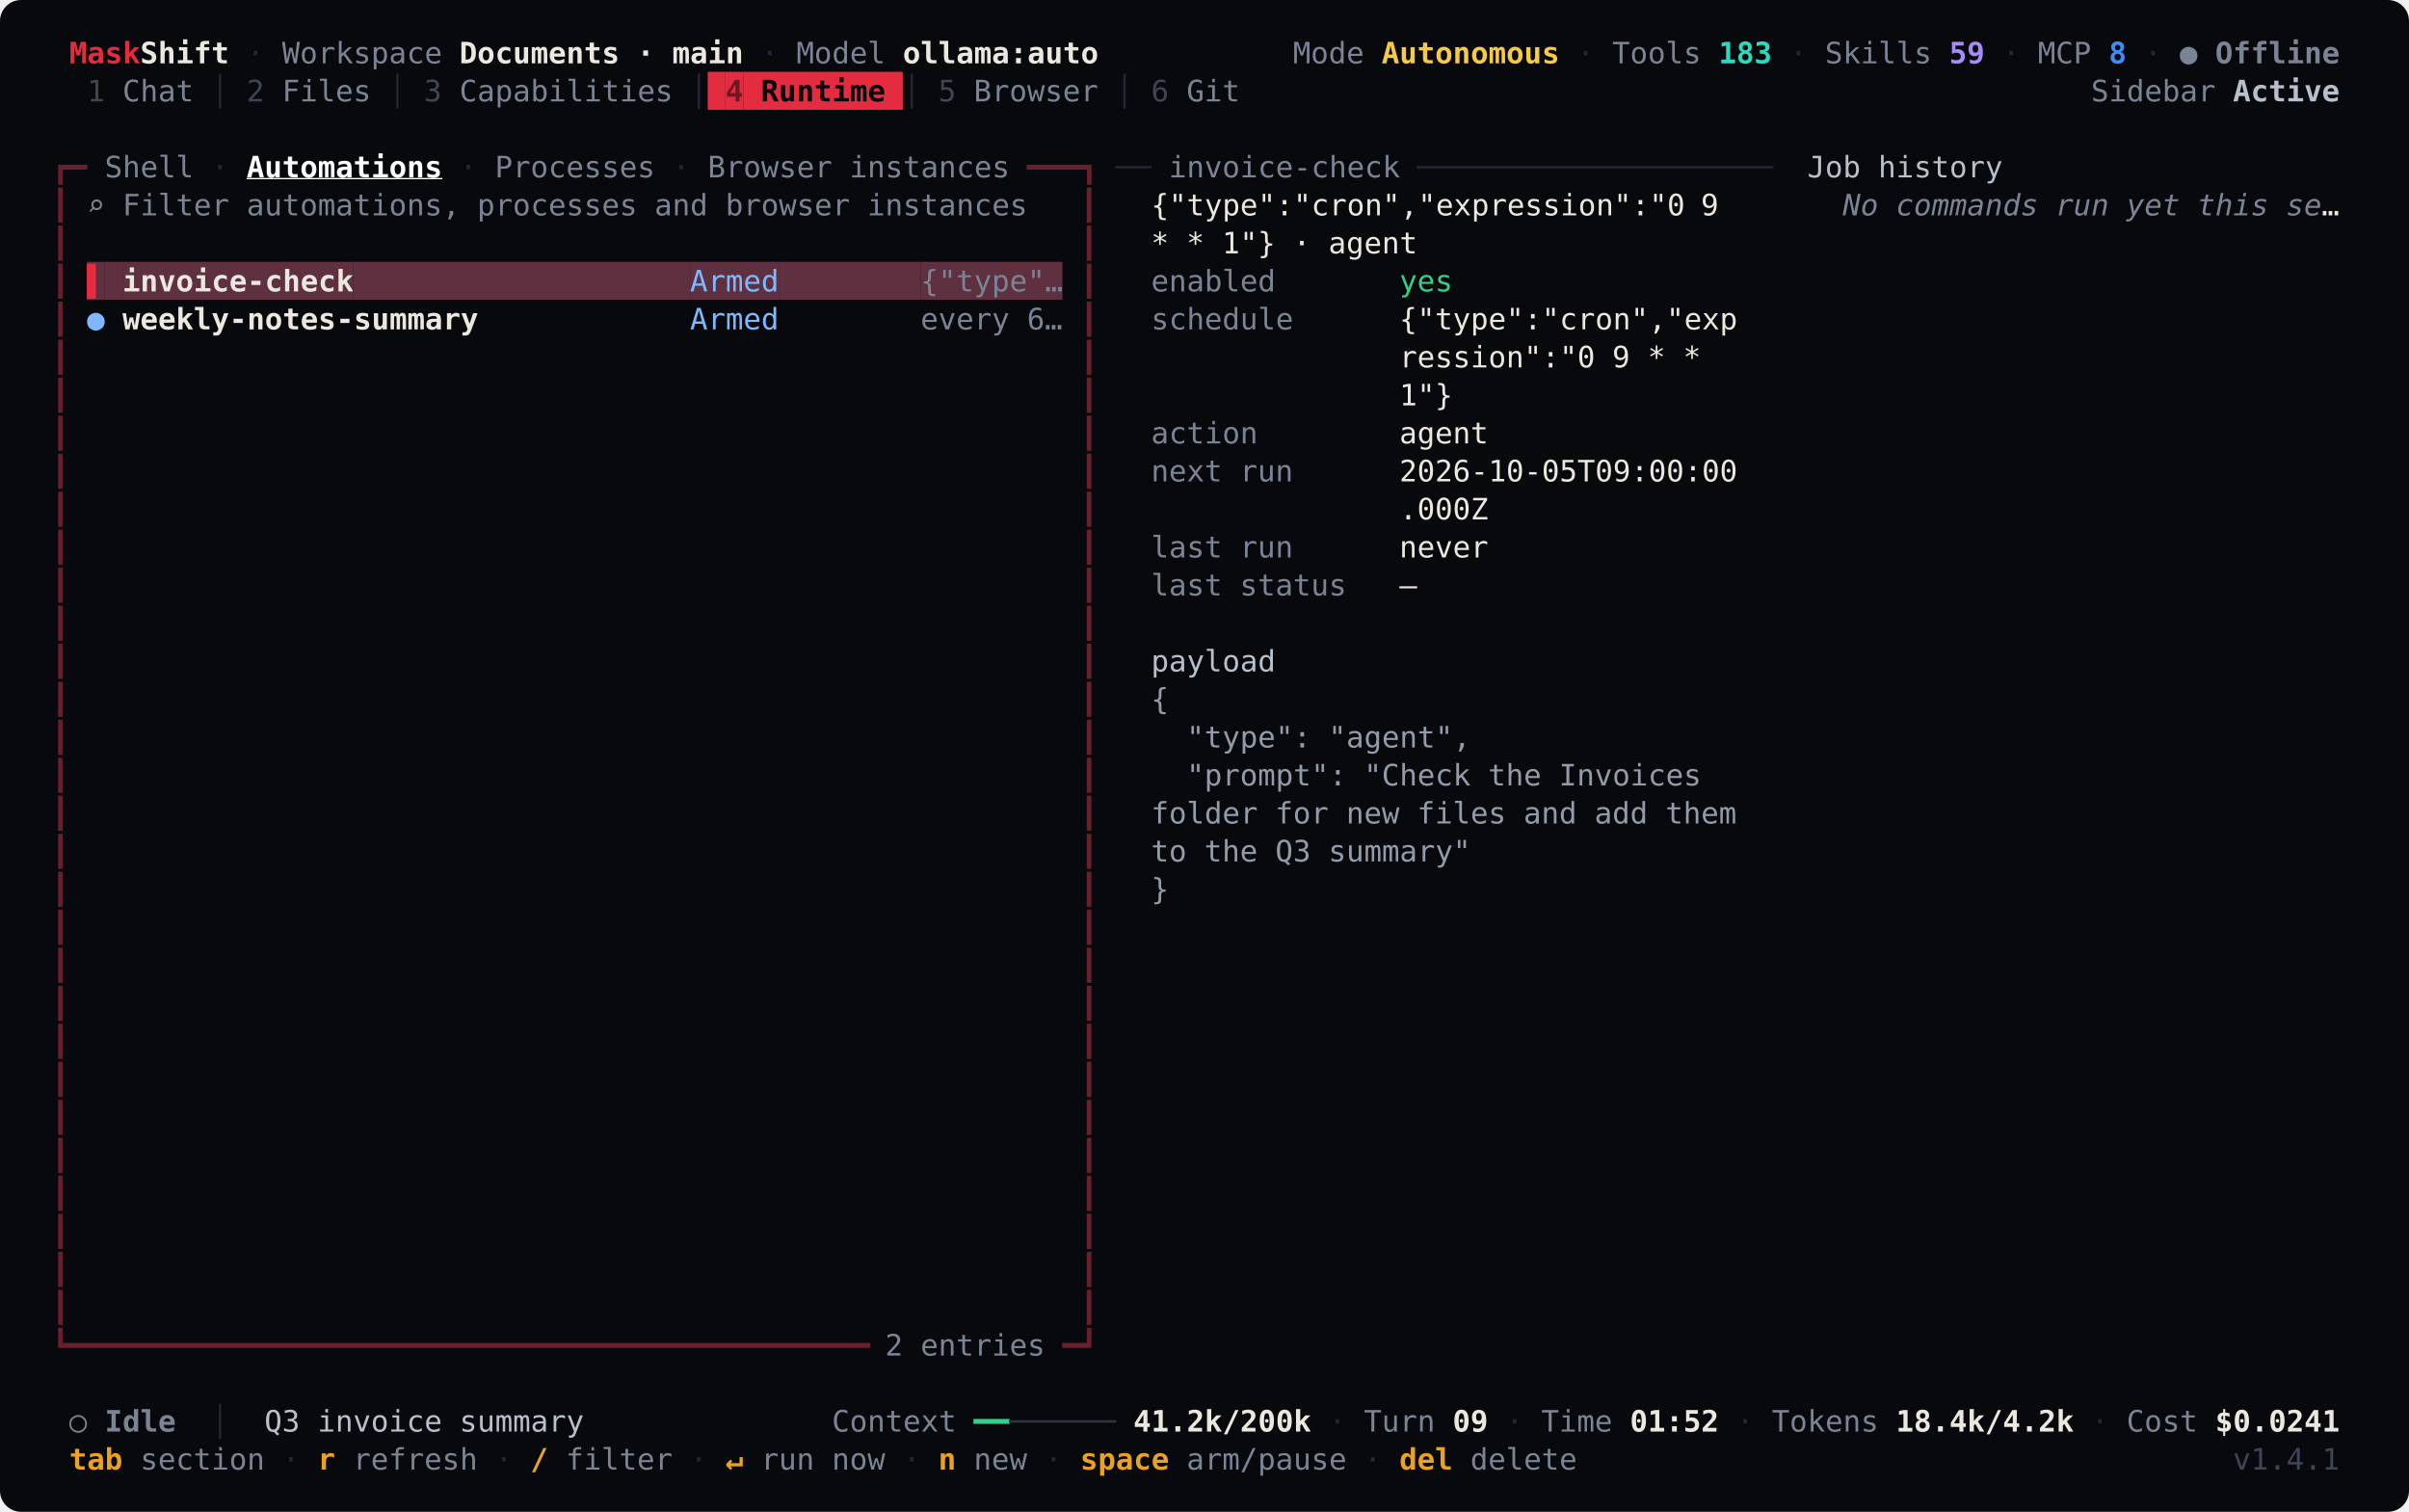
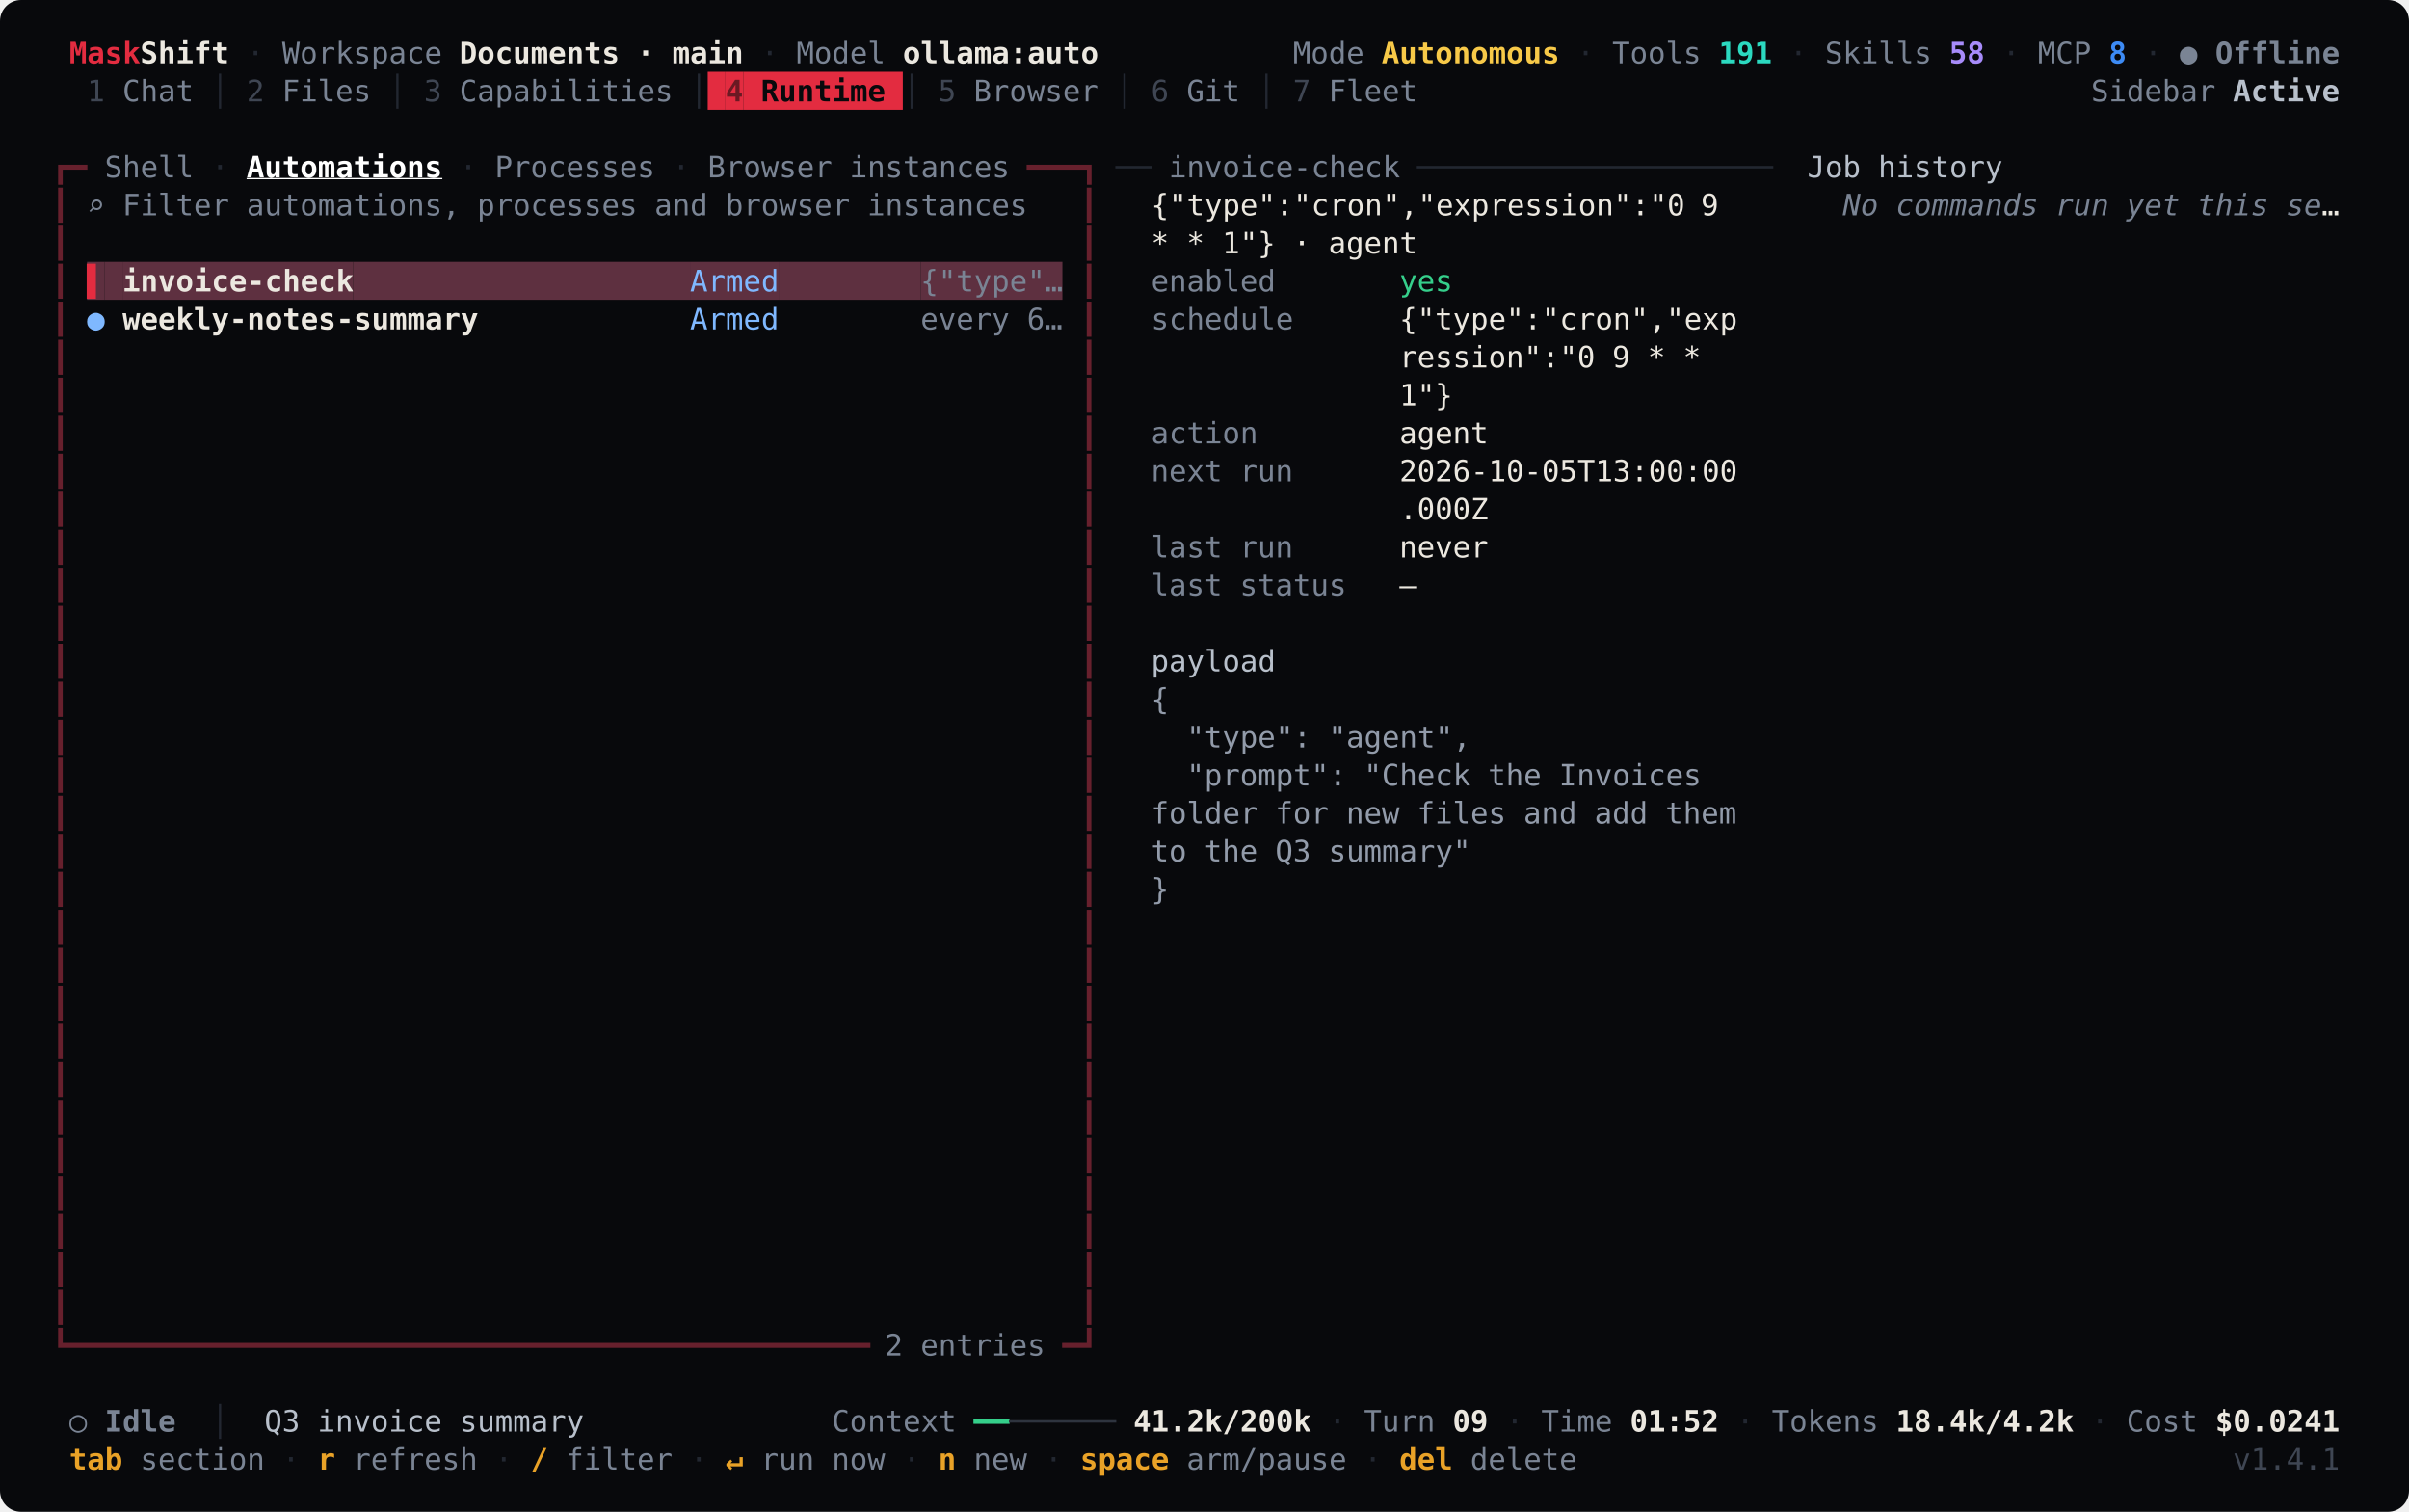
<svg xmlns="http://www.w3.org/2000/svg" width="1141" height="716" viewBox="0 0 1141 716" role="img" aria-label="MaskShift — Runtime">
  <rect width="100%" height="100%" rx="10" fill="#08090C" />
  <g font-family="SFMono-Regular, Menlo, Consolas, DejaVu Sans Mono, monospace" font-size="14" xml:space="preserve">
    <text x="32.80" y="30.00" fill="#e32c40" textLength="33.60" lengthAdjust="spacingAndGlyphs" font-weight="700">Mask</text>
    <text x="66.40" y="30.00" fill="#ece8e0" textLength="42.00" lengthAdjust="spacingAndGlyphs" font-weight="700">Shift</text>
    <text x="116.80" y="30.00" fill="#222731" textLength="8.40" lengthAdjust="spacingAndGlyphs">·</text>
    <text x="133.60" y="30.00" fill="#7a8494" textLength="75.60" lengthAdjust="spacingAndGlyphs">Workspace</text>
    <text x="217.60" y="30.00" fill="#ece8e0" textLength="75.60" lengthAdjust="spacingAndGlyphs" font-weight="700">Documents</text>
    <text x="301.60" y="30.00" fill="#ece8e0" textLength="8.40" lengthAdjust="spacingAndGlyphs" font-weight="700">·</text>
    <text x="318.40" y="30.00" fill="#ece8e0" textLength="33.60" lengthAdjust="spacingAndGlyphs" font-weight="700">main</text>
    <text x="360.40" y="30.00" fill="#222731" textLength="8.40" lengthAdjust="spacingAndGlyphs">·</text>
    <text x="377.20" y="30.00" fill="#7a8494" textLength="42.00" lengthAdjust="spacingAndGlyphs">Model</text>
    <text x="427.60" y="30.00" fill="#ece8e0" textLength="92.40" lengthAdjust="spacingAndGlyphs" font-weight="700">ollama:auto</text>
    <text x="612.40" y="30.00" fill="#7a8494" textLength="33.60" lengthAdjust="spacingAndGlyphs">Mode</text>
    <text x="654.40" y="30.00" fill="#f7c948" textLength="84.00" lengthAdjust="spacingAndGlyphs" font-weight="700">Autonomous</text>
    <text x="746.80" y="30.00" fill="#222731" textLength="8.40" lengthAdjust="spacingAndGlyphs">·</text>
    <text x="763.60" y="30.00" fill="#7a8494" textLength="42.00" lengthAdjust="spacingAndGlyphs">Tools</text>
-     <text x="814.00" y="30.00" fill="#2bd9c0" textLength="25.20" lengthAdjust="spacingAndGlyphs" font-weight="700">183</text>
+     <text x="814.00" y="30.00" fill="#2bd9c0" textLength="25.20" lengthAdjust="spacingAndGlyphs" font-weight="700">191</text>
    <text x="847.60" y="30.00" fill="#222731" textLength="8.40" lengthAdjust="spacingAndGlyphs">·</text>
    <text x="864.40" y="30.00" fill="#7a8494" textLength="50.40" lengthAdjust="spacingAndGlyphs">Skills</text>
-     <text x="923.20" y="30.00" fill="#a78bfa" textLength="16.80" lengthAdjust="spacingAndGlyphs" font-weight="700">59</text>
+     <text x="923.20" y="30.00" fill="#a78bfa" textLength="16.80" lengthAdjust="spacingAndGlyphs" font-weight="700">58</text>
    <text x="948.40" y="30.00" fill="#222731" textLength="8.40" lengthAdjust="spacingAndGlyphs">·</text>
    <text x="965.20" y="30.00" fill="#7a8494" textLength="25.20" lengthAdjust="spacingAndGlyphs">MCP</text>
    <text x="998.80" y="30.00" fill="#3d8bf5" textLength="8.40" lengthAdjust="spacingAndGlyphs" font-weight="700">8</text>
    <text x="1015.60" y="30.00" fill="#222731" textLength="8.40" lengthAdjust="spacingAndGlyphs">·</text>
    <text x="1032.40" y="30.00" fill="#7a8494" textLength="8.40" lengthAdjust="spacingAndGlyphs">●</text>
    <text x="1049.20" y="30.00" fill="#7a8494" textLength="58.80" lengthAdjust="spacingAndGlyphs" font-weight="700">Offline</text>
    <text x="41.20" y="48.00" fill="#3f4653" textLength="8.40" lengthAdjust="spacingAndGlyphs">1</text>
    <text x="58.00" y="48.00" fill="#7a8494" textLength="33.60" lengthAdjust="spacingAndGlyphs">Chat</text>
    <text x="100.00" y="48.00" fill="#222731" textLength="8.40" lengthAdjust="spacingAndGlyphs">│</text>
    <text x="116.80" y="48.00" fill="#3f4653" textLength="8.40" lengthAdjust="spacingAndGlyphs">2</text>
    <text x="133.60" y="48.00" fill="#7a8494" textLength="42.00" lengthAdjust="spacingAndGlyphs">Files</text>
    <text x="184.00" y="48.00" fill="#222731" textLength="8.40" lengthAdjust="spacingAndGlyphs">│</text>
    <text x="200.80" y="48.00" fill="#3f4653" textLength="8.40" lengthAdjust="spacingAndGlyphs">3</text>
    <text x="217.60" y="48.00" fill="#7a8494" textLength="100.80" lengthAdjust="spacingAndGlyphs">Capabilities</text>
    <text x="326.80" y="48.00" fill="#222731" textLength="8.40" lengthAdjust="spacingAndGlyphs">│</text>
    <rect x="335.20" y="34.00" width="8.40" height="18" fill="#e32c40" />
    <rect x="343.60" y="34.00" width="8.40" height="18" fill="#e32c40" />
    <text x="343.60" y="48.00" fill="#6b1923" textLength="8.40" lengthAdjust="spacingAndGlyphs" font-weight="700">4</text>
    <rect x="352.00" y="34.00" width="75.60" height="18" fill="#e32c40" />
    <text x="360.40" y="48.00" fill="#08090c" textLength="58.80" lengthAdjust="spacingAndGlyphs" font-weight="700">Runtime</text>
    <text x="427.60" y="48.00" fill="#222731" textLength="8.40" lengthAdjust="spacingAndGlyphs">│</text>
    <text x="444.40" y="48.00" fill="#3f4653" textLength="8.40" lengthAdjust="spacingAndGlyphs">5</text>
    <text x="461.20" y="48.00" fill="#7a8494" textLength="58.80" lengthAdjust="spacingAndGlyphs">Browser</text>
    <text x="528.40" y="48.00" fill="#222731" textLength="8.40" lengthAdjust="spacingAndGlyphs">│</text>
    <text x="545.20" y="48.00" fill="#3f4653" textLength="8.40" lengthAdjust="spacingAndGlyphs">6</text>
    <text x="562.00" y="48.00" fill="#7a8494" textLength="25.20" lengthAdjust="spacingAndGlyphs">Git</text>
+     <text x="595.60" y="48.00" fill="#222731" textLength="8.40" lengthAdjust="spacingAndGlyphs">│</text>
+     <text x="612.40" y="48.00" fill="#3f4653" textLength="8.40" lengthAdjust="spacingAndGlyphs">7</text>
+     <text x="629.20" y="48.00" fill="#7a8494" textLength="42.00" lengthAdjust="spacingAndGlyphs">Fleet</text>
    <text x="990.40" y="48.00" fill="#7a8494" textLength="58.80" lengthAdjust="spacingAndGlyphs">Sidebar</text>
    <text x="1057.60" y="48.00" fill="#b8c0cb" textLength="50.40" lengthAdjust="spacingAndGlyphs" font-weight="700">Active</text>
    <text x="24.40" y="84.00" fill="#67202d" textLength="16.80" lengthAdjust="spacingAndGlyphs">┏━</text>
    <text x="49.60" y="84.00" fill="#7a8494" textLength="42.00" lengthAdjust="spacingAndGlyphs">Shell</text>
    <text x="100.00" y="84.00" fill="#222731" textLength="8.40" lengthAdjust="spacingAndGlyphs">·</text>
    <text x="116.80" y="84.00" fill="#ffffff" textLength="92.40" lengthAdjust="spacingAndGlyphs" font-weight="700" text-decoration="underline">Automations</text>
    <text x="217.60" y="84.00" fill="#222731" textLength="8.40" lengthAdjust="spacingAndGlyphs">·</text>
    <text x="234.40" y="84.00" fill="#7a8494" textLength="75.60" lengthAdjust="spacingAndGlyphs">Processes</text>
    <text x="318.40" y="84.00" fill="#222731" textLength="8.40" lengthAdjust="spacingAndGlyphs">·</text>
    <text x="335.20" y="84.00" fill="#7a8494" textLength="58.80" lengthAdjust="spacingAndGlyphs">Browser</text>
    <text x="402.40" y="84.00" fill="#7a8494" textLength="75.60" lengthAdjust="spacingAndGlyphs">instances</text>
    <text x="486.40" y="84.00" fill="#67202d" textLength="33.60" lengthAdjust="spacingAndGlyphs">━━━┓</text>
    <text x="528.40" y="84.00" fill="#222731" textLength="16.80" lengthAdjust="spacingAndGlyphs">──</text>
    <text x="553.60" y="84.00" fill="#7a8494" textLength="109.20" lengthAdjust="spacingAndGlyphs">invoice-check</text>
    <text x="671.20" y="84.00" fill="#222731" textLength="168.00" lengthAdjust="spacingAndGlyphs">────────────────────</text>
    <text x="856.00" y="84.00" fill="#b8c0cb" textLength="25.20" lengthAdjust="spacingAndGlyphs">Job</text>
    <text x="889.60" y="84.00" fill="#b8c0cb" textLength="58.80" lengthAdjust="spacingAndGlyphs">history</text>
    <text x="24.40" y="102.00" fill="#67202d" textLength="8.40" lengthAdjust="spacingAndGlyphs">┃</text>
    <text x="41.20" y="102.00" fill="#7a8494" textLength="8.40" lengthAdjust="spacingAndGlyphs">⌕</text>
    <text x="58.00" y="102.00" fill="#7a8494" textLength="50.40" lengthAdjust="spacingAndGlyphs">Filter</text>
    <text x="116.80" y="102.00" fill="#7a8494" textLength="100.80" lengthAdjust="spacingAndGlyphs">automations,</text>
    <text x="226.00" y="102.00" fill="#7a8494" textLength="75.60" lengthAdjust="spacingAndGlyphs">processes</text>
    <text x="310.00" y="102.00" fill="#7a8494" textLength="25.20" lengthAdjust="spacingAndGlyphs">and</text>
    <text x="343.60" y="102.00" fill="#7a8494" textLength="58.80" lengthAdjust="spacingAndGlyphs">browser</text>
    <text x="410.80" y="102.00" fill="#7a8494" textLength="75.60" lengthAdjust="spacingAndGlyphs">instances</text>
    <text x="511.60" y="102.00" fill="#67202d" textLength="8.40" lengthAdjust="spacingAndGlyphs">┃</text>
    <text x="545.20" y="102.00" fill="#ece8e0" textLength="252.00" lengthAdjust="spacingAndGlyphs">{"type":"cron","expression":"0</text>
    <text x="805.60" y="102.00" fill="#ece8e0" textLength="8.40" lengthAdjust="spacingAndGlyphs">9</text>
    <text x="872.80" y="102.00" fill="#7a8494" textLength="16.80" lengthAdjust="spacingAndGlyphs" font-style="italic">No</text>
    <text x="898.00" y="102.00" fill="#7a8494" textLength="67.20" lengthAdjust="spacingAndGlyphs" font-style="italic">commands</text>
    <text x="973.60" y="102.00" fill="#7a8494" textLength="25.20" lengthAdjust="spacingAndGlyphs" font-style="italic">run</text>
    <text x="1007.20" y="102.00" fill="#7a8494" textLength="25.20" lengthAdjust="spacingAndGlyphs" font-style="italic">yet</text>
    <text x="1040.80" y="102.00" fill="#7a8494" textLength="33.60" lengthAdjust="spacingAndGlyphs" font-style="italic">this</text>
    <text x="1082.80" y="102.00" fill="#7a8494" textLength="16.80" lengthAdjust="spacingAndGlyphs" font-style="italic">se</text>
    <text x="1099.60" y="102.00" fill="#ECE8E0" textLength="8.40" lengthAdjust="spacingAndGlyphs">…</text>
    <text x="24.40" y="120.00" fill="#67202d" textLength="8.40" lengthAdjust="spacingAndGlyphs">┃</text>
    <text x="511.60" y="120.00" fill="#67202d" textLength="8.40" lengthAdjust="spacingAndGlyphs">┃</text>
    <text x="545.20" y="120.00" fill="#ece8e0" textLength="8.40" lengthAdjust="spacingAndGlyphs">*</text>
    <text x="562.00" y="120.00" fill="#ece8e0" textLength="8.40" lengthAdjust="spacingAndGlyphs">*</text>
    <text x="578.80" y="120.00" fill="#ece8e0" textLength="25.20" lengthAdjust="spacingAndGlyphs">1"}</text>
    <text x="612.40" y="120.00" fill="#ece8e0" textLength="8.40" lengthAdjust="spacingAndGlyphs">·</text>
    <text x="629.20" y="120.00" fill="#ece8e0" textLength="42.00" lengthAdjust="spacingAndGlyphs">agent</text>
    <text x="24.40" y="138.00" fill="#67202d" textLength="8.40" lengthAdjust="spacingAndGlyphs">┃</text>
    <rect x="41.20" y="124.00" width="8.40" height="18" fill="#5e3040" />
    <text x="41.20" y="138.00" fill="#e32c40" textLength="8.40" lengthAdjust="spacingAndGlyphs">▌</text>
    <rect x="49.60" y="124.00" width="8.40" height="18" fill="#5e3040" />
    <rect x="58.00" y="124.00" width="109.20" height="18" fill="#5e3040" />
    <text x="58.00" y="138.00" fill="#ece8e0" textLength="109.20" lengthAdjust="spacingAndGlyphs" font-weight="700">invoice-check</text>
    <rect x="167.20" y="124.00" width="159.60" height="18" fill="#5e3040" />
    <rect x="326.80" y="124.00" width="42.00" height="18" fill="#5e3040" />
    <text x="326.80" y="138.00" fill="#7fb8ff" textLength="42.00" lengthAdjust="spacingAndGlyphs">Armed</text>
    <rect x="368.80" y="124.00" width="67.20" height="18" fill="#5e3040" />
    <rect x="436.00" y="124.00" width="67.20" height="18" fill="#5e3040" />
    <text x="436.00" y="138.00" fill="#7a8494" textLength="67.20" lengthAdjust="spacingAndGlyphs">{"type"…</text>
    <text x="511.60" y="138.00" fill="#67202d" textLength="8.40" lengthAdjust="spacingAndGlyphs">┃</text>
    <text x="545.20" y="138.00" fill="#7a8494" textLength="58.80" lengthAdjust="spacingAndGlyphs">enabled</text>
    <text x="662.80" y="138.00" fill="#35cf8b" textLength="25.20" lengthAdjust="spacingAndGlyphs">yes</text>
    <text x="24.40" y="156.00" fill="#67202d" textLength="8.40" lengthAdjust="spacingAndGlyphs">┃</text>
    <text x="41.20" y="156.00" fill="#7fb8ff" textLength="8.40" lengthAdjust="spacingAndGlyphs">●</text>
    <text x="58.00" y="156.00" fill="#ece8e0" textLength="168.00" lengthAdjust="spacingAndGlyphs" font-weight="700">weekly-notes-summary</text>
    <text x="326.80" y="156.00" fill="#7fb8ff" textLength="42.00" lengthAdjust="spacingAndGlyphs">Armed</text>
    <text x="436.00" y="156.00" fill="#7a8494" textLength="42.00" lengthAdjust="spacingAndGlyphs">every</text>
    <text x="486.40" y="156.00" fill="#7a8494" textLength="16.80" lengthAdjust="spacingAndGlyphs">6…</text>
    <text x="511.60" y="156.00" fill="#67202d" textLength="8.40" lengthAdjust="spacingAndGlyphs">┃</text>
    <text x="545.20" y="156.00" fill="#7a8494" textLength="67.20" lengthAdjust="spacingAndGlyphs">schedule</text>
    <text x="662.80" y="156.00" fill="#ece8e0" textLength="159.60" lengthAdjust="spacingAndGlyphs">{"type":"cron","exp</text>
    <text x="24.40" y="174.00" fill="#67202d" textLength="8.40" lengthAdjust="spacingAndGlyphs">┃</text>
    <text x="511.60" y="174.00" fill="#67202d" textLength="8.40" lengthAdjust="spacingAndGlyphs">┃</text>
    <text x="662.80" y="174.00" fill="#ece8e0" textLength="92.40" lengthAdjust="spacingAndGlyphs">ression":"0</text>
    <text x="763.60" y="174.00" fill="#ece8e0" textLength="8.40" lengthAdjust="spacingAndGlyphs">9</text>
    <text x="780.40" y="174.00" fill="#ece8e0" textLength="8.40" lengthAdjust="spacingAndGlyphs">*</text>
    <text x="797.20" y="174.00" fill="#ece8e0" textLength="8.40" lengthAdjust="spacingAndGlyphs">*</text>
    <text x="24.40" y="192.00" fill="#67202d" textLength="8.40" lengthAdjust="spacingAndGlyphs">┃</text>
    <text x="511.60" y="192.00" fill="#67202d" textLength="8.40" lengthAdjust="spacingAndGlyphs">┃</text>
    <text x="662.80" y="192.00" fill="#ece8e0" textLength="25.20" lengthAdjust="spacingAndGlyphs">1"}</text>
    <text x="24.40" y="210.00" fill="#67202d" textLength="8.40" lengthAdjust="spacingAndGlyphs">┃</text>
    <text x="511.60" y="210.00" fill="#67202d" textLength="8.40" lengthAdjust="spacingAndGlyphs">┃</text>
    <text x="545.20" y="210.00" fill="#7a8494" textLength="50.40" lengthAdjust="spacingAndGlyphs">action</text>
    <text x="662.80" y="210.00" fill="#ece8e0" textLength="42.00" lengthAdjust="spacingAndGlyphs">agent</text>
    <text x="24.40" y="228.00" fill="#67202d" textLength="8.40" lengthAdjust="spacingAndGlyphs">┃</text>
    <text x="511.60" y="228.00" fill="#67202d" textLength="8.40" lengthAdjust="spacingAndGlyphs">┃</text>
    <text x="545.20" y="228.00" fill="#7a8494" textLength="33.60" lengthAdjust="spacingAndGlyphs">next</text>
    <text x="587.20" y="228.00" fill="#7a8494" textLength="25.20" lengthAdjust="spacingAndGlyphs">run</text>
-     <text x="662.80" y="228.00" fill="#ece8e0" textLength="159.60" lengthAdjust="spacingAndGlyphs">2026-10-05T09:00:00</text>
+     <text x="662.80" y="228.00" fill="#ece8e0" textLength="159.60" lengthAdjust="spacingAndGlyphs">2026-10-05T13:00:00</text>
    <text x="24.40" y="246.00" fill="#67202d" textLength="8.40" lengthAdjust="spacingAndGlyphs">┃</text>
    <text x="511.60" y="246.00" fill="#67202d" textLength="8.40" lengthAdjust="spacingAndGlyphs">┃</text>
    <text x="662.80" y="246.00" fill="#ece8e0" textLength="42.00" lengthAdjust="spacingAndGlyphs">.000Z</text>
    <text x="24.40" y="264.00" fill="#67202d" textLength="8.40" lengthAdjust="spacingAndGlyphs">┃</text>
    <text x="511.60" y="264.00" fill="#67202d" textLength="8.40" lengthAdjust="spacingAndGlyphs">┃</text>
    <text x="545.20" y="264.00" fill="#7a8494" textLength="33.60" lengthAdjust="spacingAndGlyphs">last</text>
    <text x="587.20" y="264.00" fill="#7a8494" textLength="25.20" lengthAdjust="spacingAndGlyphs">run</text>
    <text x="662.80" y="264.00" fill="#ece8e0" textLength="42.00" lengthAdjust="spacingAndGlyphs">never</text>
    <text x="24.40" y="282.00" fill="#67202d" textLength="8.40" lengthAdjust="spacingAndGlyphs">┃</text>
    <text x="511.60" y="282.00" fill="#67202d" textLength="8.40" lengthAdjust="spacingAndGlyphs">┃</text>
    <text x="545.20" y="282.00" fill="#7a8494" textLength="33.60" lengthAdjust="spacingAndGlyphs">last</text>
    <text x="587.20" y="282.00" fill="#7a8494" textLength="50.40" lengthAdjust="spacingAndGlyphs">status</text>
    <text x="662.80" y="282.00" fill="#ece8e0" textLength="8.40" lengthAdjust="spacingAndGlyphs">—</text>
    <text x="24.40" y="300.00" fill="#67202d" textLength="8.40" lengthAdjust="spacingAndGlyphs">┃</text>
    <text x="511.60" y="300.00" fill="#67202d" textLength="8.40" lengthAdjust="spacingAndGlyphs">┃</text>
    <text x="24.40" y="318.00" fill="#67202d" textLength="8.40" lengthAdjust="spacingAndGlyphs">┃</text>
    <text x="511.60" y="318.00" fill="#67202d" textLength="8.40" lengthAdjust="spacingAndGlyphs">┃</text>
    <text x="545.20" y="318.00" fill="#b8c0cb" textLength="58.80" lengthAdjust="spacingAndGlyphs">payload</text>
    <text x="24.40" y="336.00" fill="#67202d" textLength="8.40" lengthAdjust="spacingAndGlyphs">┃</text>
    <text x="511.60" y="336.00" fill="#67202d" textLength="8.40" lengthAdjust="spacingAndGlyphs">┃</text>
    <text x="545.20" y="336.00" fill="#929baa" textLength="8.40" lengthAdjust="spacingAndGlyphs">{</text>
    <text x="24.40" y="354.00" fill="#67202d" textLength="8.40" lengthAdjust="spacingAndGlyphs">┃</text>
    <text x="511.60" y="354.00" fill="#67202d" textLength="8.40" lengthAdjust="spacingAndGlyphs">┃</text>
    <text x="562.00" y="354.00" fill="#929baa" textLength="58.80" lengthAdjust="spacingAndGlyphs">"type":</text>
    <text x="629.20" y="354.00" fill="#929baa" textLength="67.20" lengthAdjust="spacingAndGlyphs">"agent",</text>
    <text x="24.40" y="372.00" fill="#67202d" textLength="8.40" lengthAdjust="spacingAndGlyphs">┃</text>
    <text x="511.60" y="372.00" fill="#67202d" textLength="8.40" lengthAdjust="spacingAndGlyphs">┃</text>
    <text x="562.00" y="372.00" fill="#929baa" textLength="75.60" lengthAdjust="spacingAndGlyphs">"prompt":</text>
    <text x="646.00" y="372.00" fill="#929baa" textLength="50.40" lengthAdjust="spacingAndGlyphs">"Check</text>
    <text x="704.80" y="372.00" fill="#929baa" textLength="25.20" lengthAdjust="spacingAndGlyphs">the</text>
    <text x="738.40" y="372.00" fill="#929baa" textLength="67.20" lengthAdjust="spacingAndGlyphs">Invoices</text>
    <text x="24.40" y="390.00" fill="#67202d" textLength="8.40" lengthAdjust="spacingAndGlyphs">┃</text>
    <text x="511.60" y="390.00" fill="#67202d" textLength="8.40" lengthAdjust="spacingAndGlyphs">┃</text>
    <text x="545.20" y="390.00" fill="#929baa" textLength="50.40" lengthAdjust="spacingAndGlyphs">folder</text>
    <text x="604.00" y="390.00" fill="#929baa" textLength="25.20" lengthAdjust="spacingAndGlyphs">for</text>
    <text x="637.60" y="390.00" fill="#929baa" textLength="25.20" lengthAdjust="spacingAndGlyphs">new</text>
    <text x="671.20" y="390.00" fill="#929baa" textLength="42.00" lengthAdjust="spacingAndGlyphs">files</text>
    <text x="721.60" y="390.00" fill="#929baa" textLength="25.20" lengthAdjust="spacingAndGlyphs">and</text>
    <text x="755.20" y="390.00" fill="#929baa" textLength="25.20" lengthAdjust="spacingAndGlyphs">add</text>
    <text x="788.80" y="390.00" fill="#929baa" textLength="33.60" lengthAdjust="spacingAndGlyphs">them</text>
    <text x="24.40" y="408.00" fill="#67202d" textLength="8.40" lengthAdjust="spacingAndGlyphs">┃</text>
    <text x="511.60" y="408.00" fill="#67202d" textLength="8.40" lengthAdjust="spacingAndGlyphs">┃</text>
    <text x="545.20" y="408.00" fill="#929baa" textLength="16.80" lengthAdjust="spacingAndGlyphs">to</text>
    <text x="570.40" y="408.00" fill="#929baa" textLength="25.20" lengthAdjust="spacingAndGlyphs">the</text>
    <text x="604.00" y="408.00" fill="#929baa" textLength="16.80" lengthAdjust="spacingAndGlyphs">Q3</text>
    <text x="629.20" y="408.00" fill="#929baa" textLength="67.20" lengthAdjust="spacingAndGlyphs">summary"</text>
    <text x="24.40" y="426.00" fill="#67202d" textLength="8.40" lengthAdjust="spacingAndGlyphs">┃</text>
    <text x="511.60" y="426.00" fill="#67202d" textLength="8.40" lengthAdjust="spacingAndGlyphs">┃</text>
    <text x="545.20" y="426.00" fill="#929baa" textLength="8.40" lengthAdjust="spacingAndGlyphs">}</text>
    <text x="24.40" y="444.00" fill="#67202d" textLength="8.40" lengthAdjust="spacingAndGlyphs">┃</text>
    <text x="511.60" y="444.00" fill="#67202d" textLength="8.40" lengthAdjust="spacingAndGlyphs">┃</text>
    <text x="24.40" y="462.00" fill="#67202d" textLength="8.40" lengthAdjust="spacingAndGlyphs">┃</text>
    <text x="511.60" y="462.00" fill="#67202d" textLength="8.40" lengthAdjust="spacingAndGlyphs">┃</text>
    <text x="24.40" y="480.00" fill="#67202d" textLength="8.40" lengthAdjust="spacingAndGlyphs">┃</text>
    <text x="511.60" y="480.00" fill="#67202d" textLength="8.40" lengthAdjust="spacingAndGlyphs">┃</text>
    <text x="24.40" y="498.00" fill="#67202d" textLength="8.40" lengthAdjust="spacingAndGlyphs">┃</text>
    <text x="511.60" y="498.00" fill="#67202d" textLength="8.40" lengthAdjust="spacingAndGlyphs">┃</text>
    <text x="24.40" y="516.00" fill="#67202d" textLength="8.40" lengthAdjust="spacingAndGlyphs">┃</text>
    <text x="511.60" y="516.00" fill="#67202d" textLength="8.40" lengthAdjust="spacingAndGlyphs">┃</text>
    <text x="24.40" y="534.00" fill="#67202d" textLength="8.40" lengthAdjust="spacingAndGlyphs">┃</text>
    <text x="511.60" y="534.00" fill="#67202d" textLength="8.40" lengthAdjust="spacingAndGlyphs">┃</text>
    <text x="24.40" y="552.00" fill="#67202d" textLength="8.40" lengthAdjust="spacingAndGlyphs">┃</text>
    <text x="511.60" y="552.00" fill="#67202d" textLength="8.40" lengthAdjust="spacingAndGlyphs">┃</text>
    <text x="24.40" y="570.00" fill="#67202d" textLength="8.40" lengthAdjust="spacingAndGlyphs">┃</text>
    <text x="511.60" y="570.00" fill="#67202d" textLength="8.40" lengthAdjust="spacingAndGlyphs">┃</text>
    <text x="24.40" y="588.00" fill="#67202d" textLength="8.40" lengthAdjust="spacingAndGlyphs">┃</text>
    <text x="511.60" y="588.00" fill="#67202d" textLength="8.40" lengthAdjust="spacingAndGlyphs">┃</text>
    <text x="24.40" y="606.00" fill="#67202d" textLength="8.40" lengthAdjust="spacingAndGlyphs">┃</text>
    <text x="511.60" y="606.00" fill="#67202d" textLength="8.40" lengthAdjust="spacingAndGlyphs">┃</text>
    <text x="24.40" y="624.00" fill="#67202d" textLength="8.40" lengthAdjust="spacingAndGlyphs">┃</text>
    <text x="511.60" y="624.00" fill="#67202d" textLength="8.40" lengthAdjust="spacingAndGlyphs">┃</text>
    <text x="24.40" y="642.00" fill="#67202d" textLength="386.40" lengthAdjust="spacingAndGlyphs">┗━━━━━━━━━━━━━━━━━━━━━━━━━━━━━━━━━━━━━━━━━━━━━</text>
    <text x="419.20" y="642.00" fill="#7a8494" textLength="8.40" lengthAdjust="spacingAndGlyphs">2</text>
    <text x="436.00" y="642.00" fill="#7a8494" textLength="58.80" lengthAdjust="spacingAndGlyphs">entries</text>
    <text x="503.20" y="642.00" fill="#67202d" textLength="16.80" lengthAdjust="spacingAndGlyphs">━┛</text>
    <text x="32.80" y="678.00" fill="#7a8494" textLength="8.40" lengthAdjust="spacingAndGlyphs">○</text>
    <text x="49.60" y="678.00" fill="#7a8494" textLength="33.60" lengthAdjust="spacingAndGlyphs" font-weight="700">Idle</text>
    <text x="100.00" y="678.00" fill="#222731" textLength="8.40" lengthAdjust="spacingAndGlyphs">│</text>
    <text x="125.20" y="678.00" fill="#b8c0cb" textLength="16.80" lengthAdjust="spacingAndGlyphs">Q3</text>
    <text x="150.40" y="678.00" fill="#b8c0cb" textLength="58.80" lengthAdjust="spacingAndGlyphs">invoice</text>
    <text x="217.60" y="678.00" fill="#b8c0cb" textLength="58.80" lengthAdjust="spacingAndGlyphs">summary</text>
    <text x="394.00" y="678.00" fill="#7a8494" textLength="58.80" lengthAdjust="spacingAndGlyphs">Context</text>
    <text x="461.20" y="678.00" fill="#35cf8b" textLength="16.80" lengthAdjust="spacingAndGlyphs">━━</text>
    <text x="478.00" y="678.00" fill="#2e343f" textLength="50.40" lengthAdjust="spacingAndGlyphs">──────</text>
    <text x="536.80" y="678.00" fill="#ece8e0" textLength="84.00" lengthAdjust="spacingAndGlyphs" font-weight="700">41.2k/200k</text>
    <text x="629.20" y="678.00" fill="#222731" textLength="8.40" lengthAdjust="spacingAndGlyphs">·</text>
    <text x="646.00" y="678.00" fill="#7a8494" textLength="33.60" lengthAdjust="spacingAndGlyphs">Turn</text>
    <text x="688.00" y="678.00" fill="#ece8e0" textLength="16.80" lengthAdjust="spacingAndGlyphs" font-weight="700">09</text>
    <text x="713.20" y="678.00" fill="#222731" textLength="8.40" lengthAdjust="spacingAndGlyphs">·</text>
    <text x="730.00" y="678.00" fill="#7a8494" textLength="33.60" lengthAdjust="spacingAndGlyphs">Time</text>
    <text x="772.00" y="678.00" fill="#ece8e0" textLength="42.00" lengthAdjust="spacingAndGlyphs" font-weight="700">01:52</text>
    <text x="822.40" y="678.00" fill="#222731" textLength="8.40" lengthAdjust="spacingAndGlyphs">·</text>
    <text x="839.20" y="678.00" fill="#7a8494" textLength="50.40" lengthAdjust="spacingAndGlyphs">Tokens</text>
    <text x="898.00" y="678.00" fill="#ece8e0" textLength="84.00" lengthAdjust="spacingAndGlyphs" font-weight="700">18.4k/4.2k</text>
    <text x="990.40" y="678.00" fill="#222731" textLength="8.40" lengthAdjust="spacingAndGlyphs">·</text>
    <text x="1007.20" y="678.00" fill="#7a8494" textLength="33.60" lengthAdjust="spacingAndGlyphs">Cost</text>
    <text x="1049.20" y="678.00" fill="#ece8e0" textLength="58.80" lengthAdjust="spacingAndGlyphs" font-weight="700">$0.0241</text>
    <text x="32.80" y="696.00" fill="#e9a227" textLength="25.20" lengthAdjust="spacingAndGlyphs" font-weight="700">tab</text>
    <text x="66.40" y="696.00" fill="#7a8494" textLength="58.80" lengthAdjust="spacingAndGlyphs">section</text>
    <text x="133.60" y="696.00" fill="#222731" textLength="8.40" lengthAdjust="spacingAndGlyphs">·</text>
    <text x="150.40" y="696.00" fill="#e9a227" textLength="8.40" lengthAdjust="spacingAndGlyphs" font-weight="700">r</text>
    <text x="167.20" y="696.00" fill="#7a8494" textLength="58.80" lengthAdjust="spacingAndGlyphs">refresh</text>
    <text x="234.40" y="696.00" fill="#222731" textLength="8.40" lengthAdjust="spacingAndGlyphs">·</text>
    <text x="251.20" y="696.00" fill="#e9a227" textLength="8.40" lengthAdjust="spacingAndGlyphs" font-weight="700">/</text>
    <text x="268.00" y="696.00" fill="#7a8494" textLength="50.40" lengthAdjust="spacingAndGlyphs">filter</text>
    <text x="326.80" y="696.00" fill="#222731" textLength="8.40" lengthAdjust="spacingAndGlyphs">·</text>
    <text x="343.60" y="696.00" fill="#e9a227" textLength="8.40" lengthAdjust="spacingAndGlyphs" font-weight="700">↵</text>
    <text x="360.40" y="696.00" fill="#7a8494" textLength="25.20" lengthAdjust="spacingAndGlyphs">run</text>
    <text x="394.00" y="696.00" fill="#7a8494" textLength="25.20" lengthAdjust="spacingAndGlyphs">now</text>
    <text x="427.60" y="696.00" fill="#222731" textLength="8.40" lengthAdjust="spacingAndGlyphs">·</text>
    <text x="444.40" y="696.00" fill="#e9a227" textLength="8.40" lengthAdjust="spacingAndGlyphs" font-weight="700">n</text>
    <text x="461.20" y="696.00" fill="#7a8494" textLength="25.20" lengthAdjust="spacingAndGlyphs">new</text>
    <text x="494.80" y="696.00" fill="#222731" textLength="8.40" lengthAdjust="spacingAndGlyphs">·</text>
    <text x="511.60" y="696.00" fill="#e9a227" textLength="42.00" lengthAdjust="spacingAndGlyphs" font-weight="700">space</text>
    <text x="562.00" y="696.00" fill="#7a8494" textLength="75.60" lengthAdjust="spacingAndGlyphs">arm/pause</text>
    <text x="646.00" y="696.00" fill="#222731" textLength="8.40" lengthAdjust="spacingAndGlyphs">·</text>
    <text x="662.80" y="696.00" fill="#e9a227" textLength="25.20" lengthAdjust="spacingAndGlyphs" font-weight="700">del</text>
    <text x="696.40" y="696.00" fill="#7a8494" textLength="50.40" lengthAdjust="spacingAndGlyphs">delete</text>
    <text x="1057.60" y="696.00" fill="#3f4653" textLength="50.40" lengthAdjust="spacingAndGlyphs">v1.4.1</text>
  </g>
</svg>
